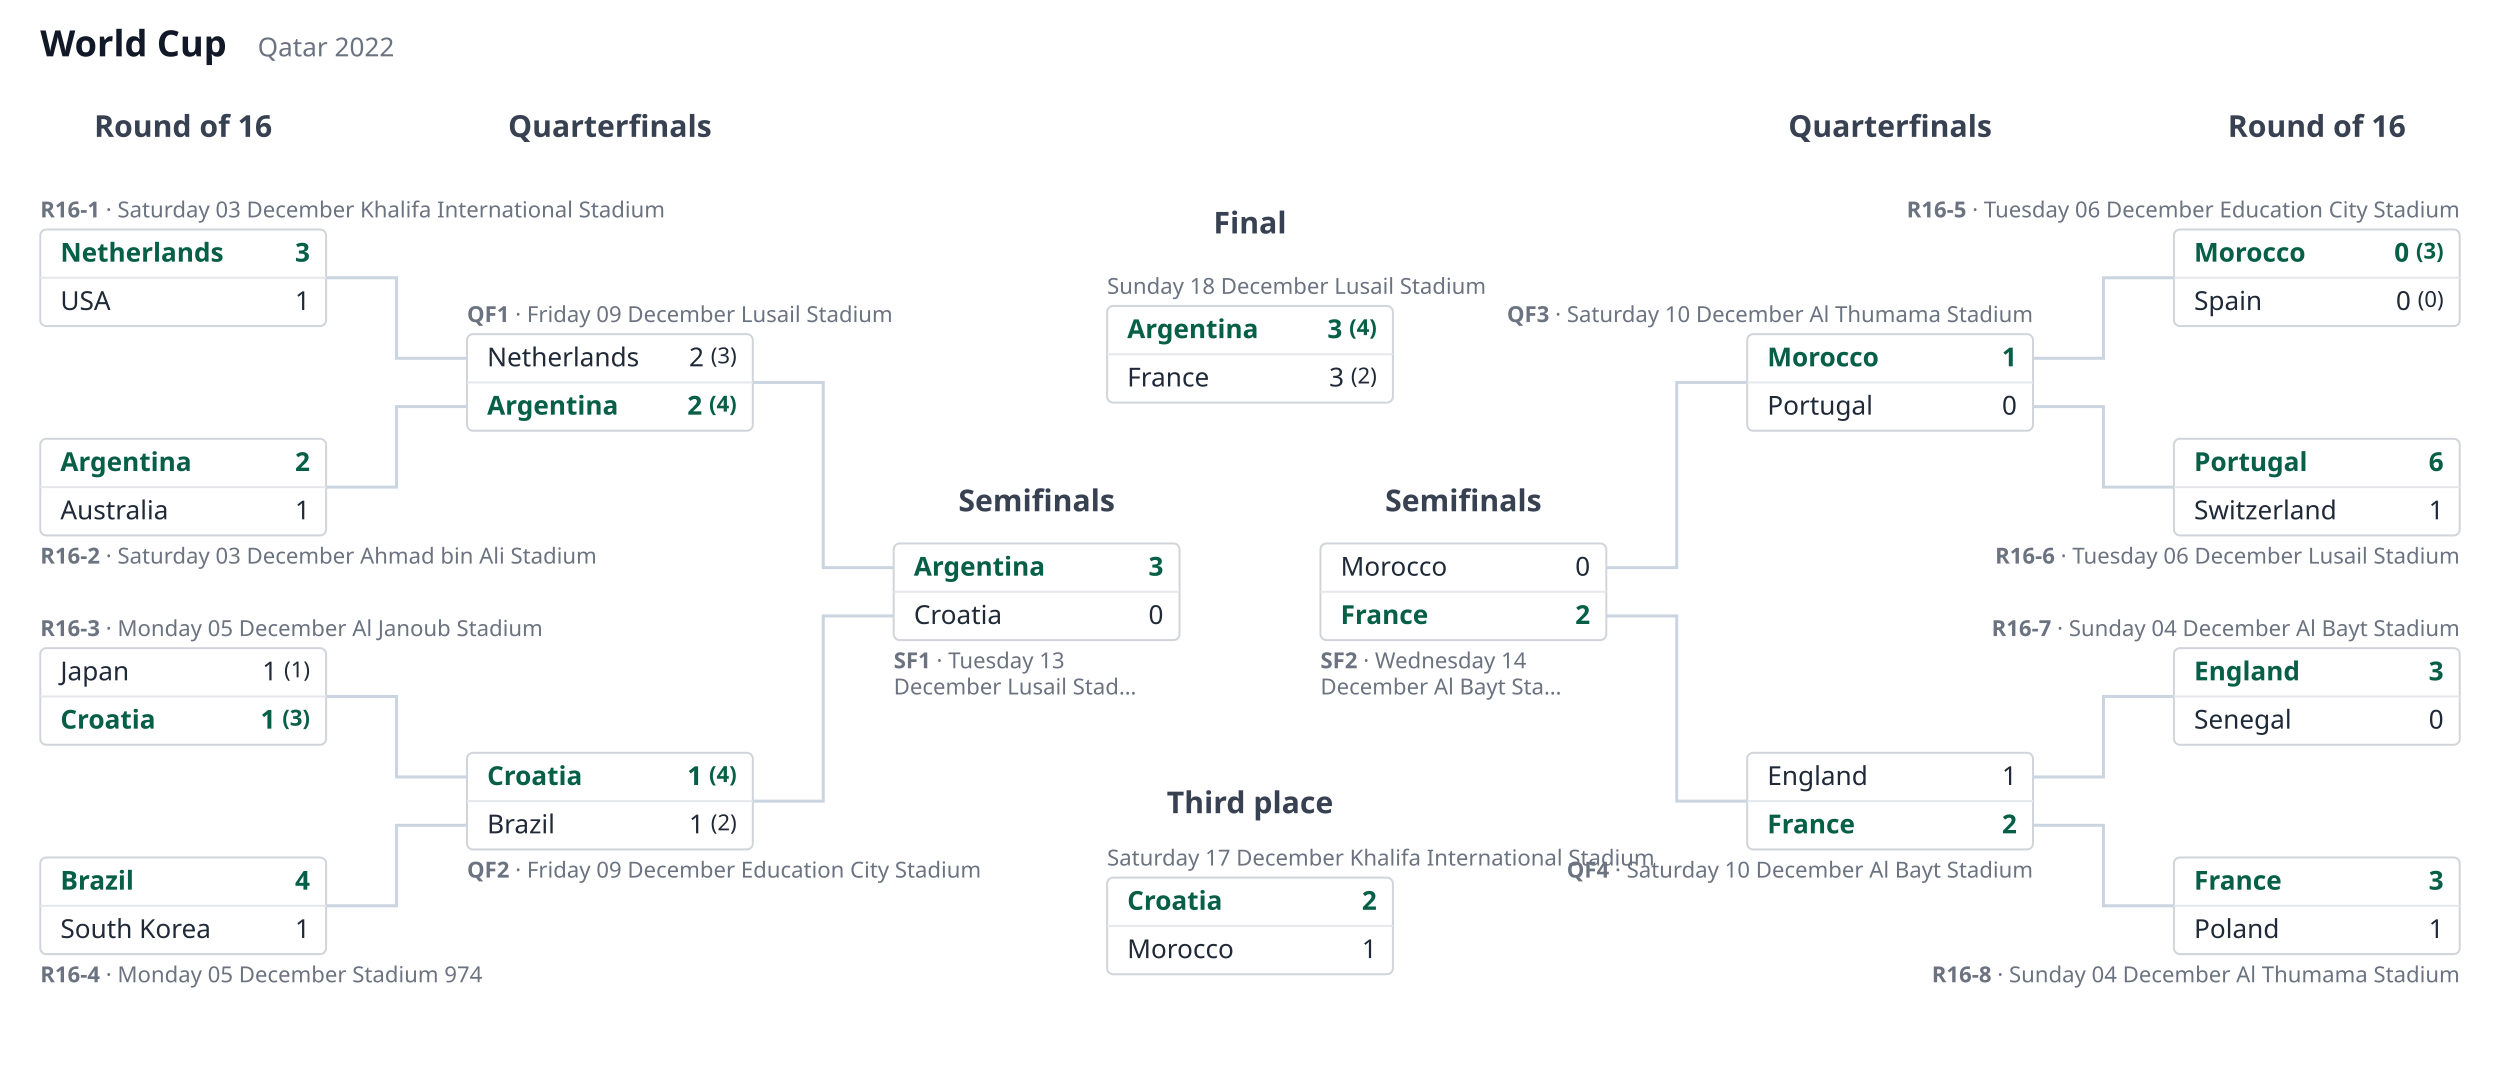
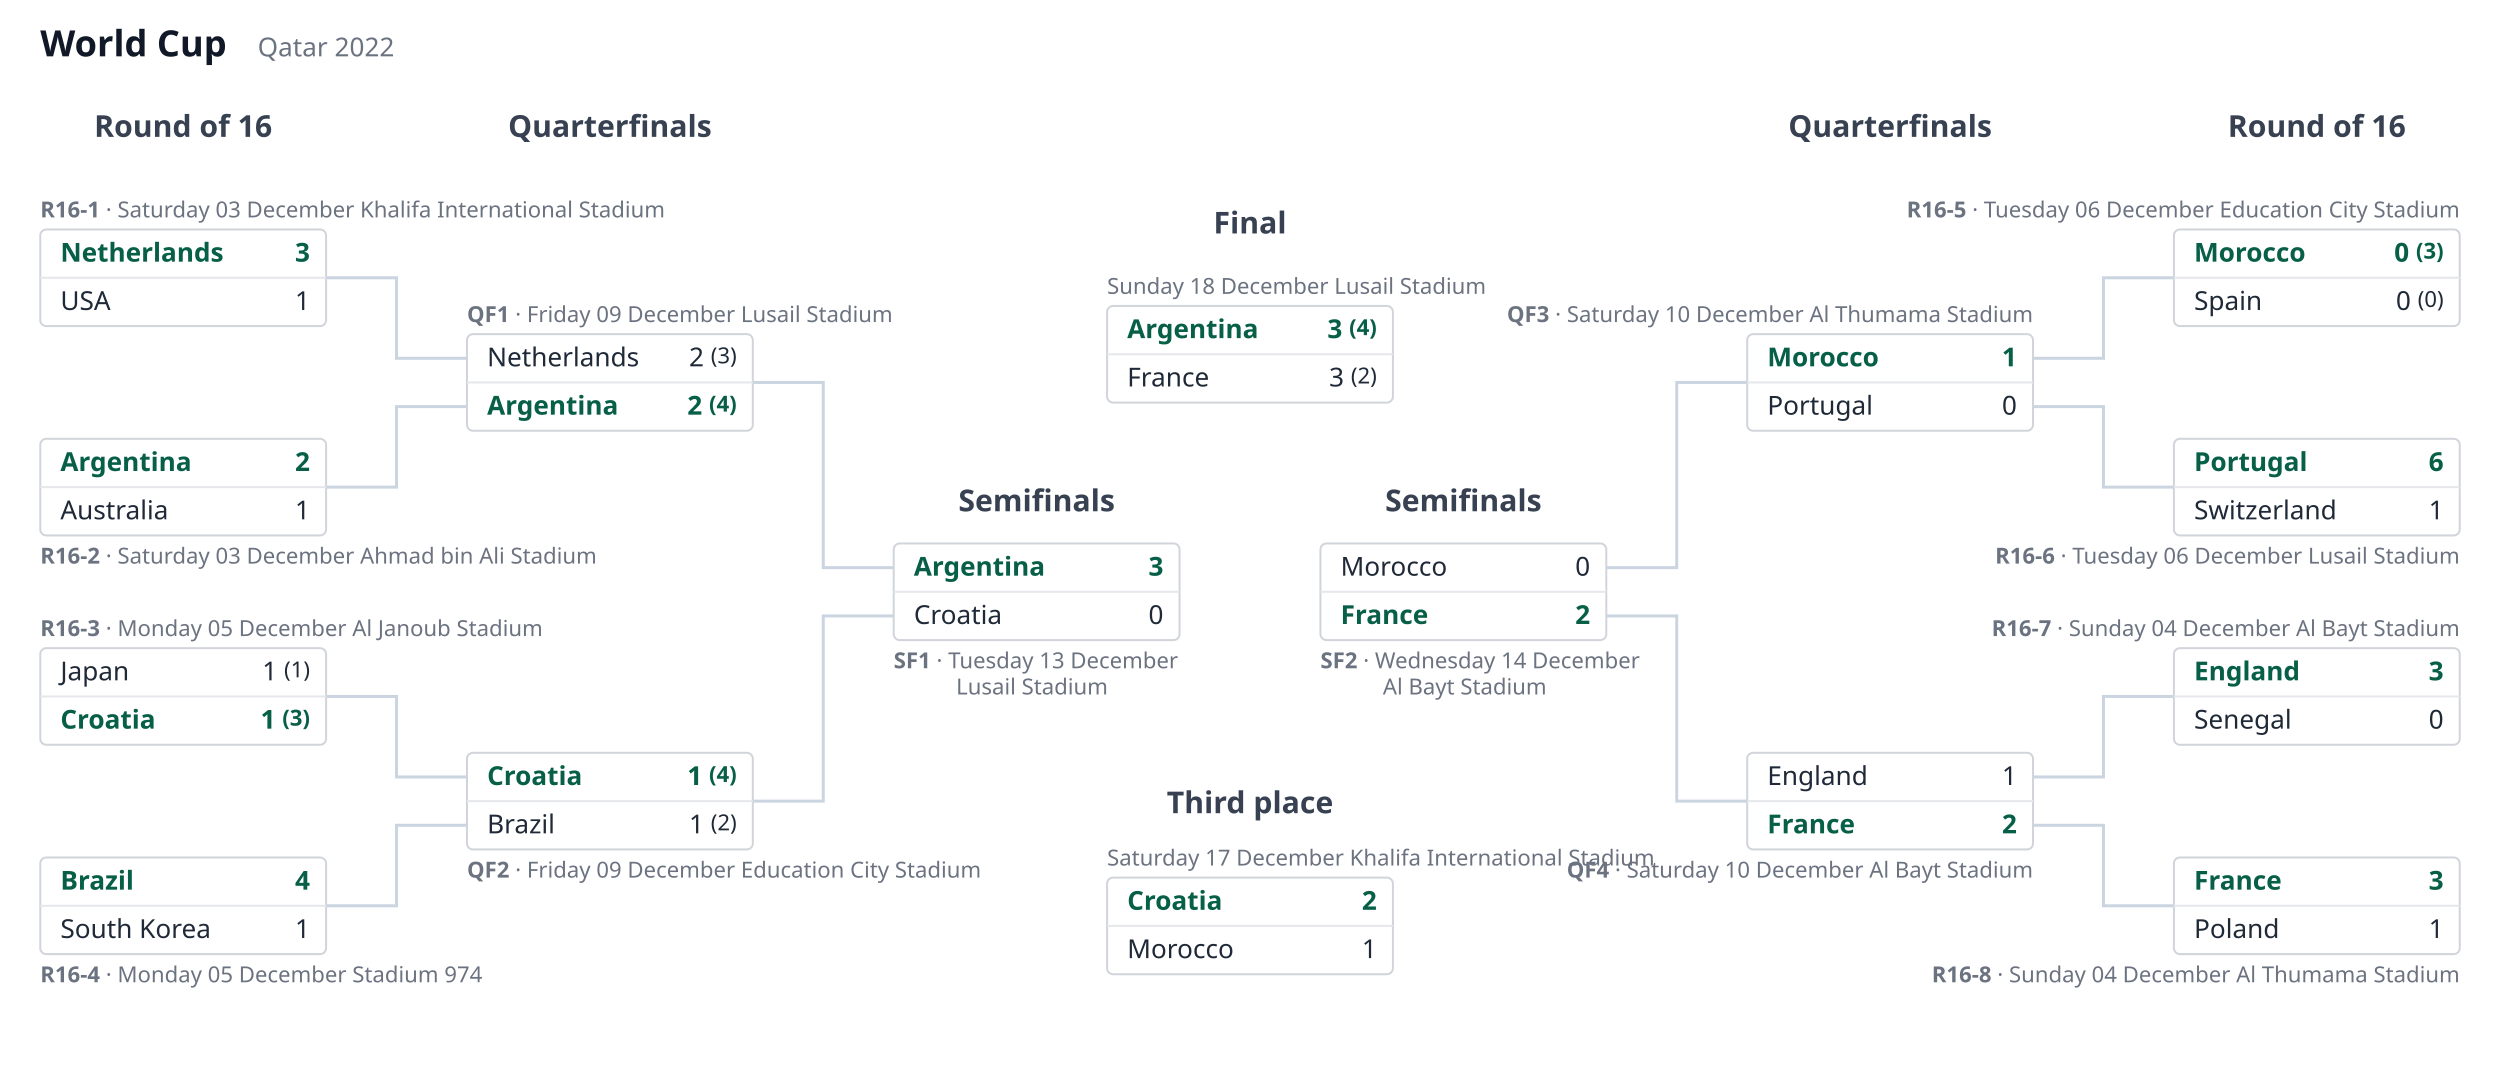
<svg xmlns="http://www.w3.org/2000/svg" viewBox="0 0 1242 532" width="1242" height="532" font-family="sans-serif">
  <style>
  .pd-bg { fill: #ffffff; }
  .pd-title { font: 600 18px sans-serif; fill: #111827; }
  .pd-season { font: 400 13px sans-serif; fill: #6b7280; }
  .pd-header { font: 600 15px sans-serif; fill: #374151; text-anchor: middle; }
  .pd-meta { font: 400 11px sans-serif; fill: #6b7280; }
  .pd-meta-id { font-weight: 700; }
  .pd-box { fill: #ffffff; stroke: #d1d5db; stroke-width: 1; }
  .pd-divider { stroke: #e5e7eb; stroke-width: 1; }
  .pd-team { font: 400 13px sans-serif; fill: #1f2937; }
  .pd-score { font: 400 13px sans-serif; fill: #1f2937; text-anchor: end; }
  .pd-pens { font-size: 11px; }
  .pd-win .pd-team, .pd-win .pd-score { font-weight: 700; fill: #065f46; }
  .pd-crest-frame { fill: none; stroke: #d1d5db; stroke-width: 1; }
  .pd-link { fill: none; stroke: #cbd5e1; stroke-width: 1.5; }
  @media (prefers-color-scheme: dark) {
    .pd-bg { fill: #0f172a; }
    .pd-title { fill: #f8fafc; }
    .pd-season { fill: #94a3b8; }
    .pd-header { fill: #cbd5e1; }
    .pd-meta { fill: #94a3b8; }
    .pd-box { fill: #1e293b; stroke: #334155; }
    .pd-divider { stroke: #334155; }
    .pd-team { fill: #e5e7eb; }
    .pd-score { fill: #e5e7eb; }
    .pd-win .pd-team, .pd-win .pd-score { fill: #34d399; }
    .pd-crest-frame { stroke: #334155; }
    .pd-link { stroke: #475569; }
  }</style>
  <rect class="pd-bg" width="1242" height="532" />
  <text class="pd-title" x="20" y="28">World Cup</text>
  <text class="pd-season" x="128" y="28">Qatar 2022</text>
  <text class="pd-header" x="91" y="68">Round of 16</text>
  <text class="pd-header" x="1151" y="68">Round of 16</text>
  <text class="pd-header" x="303" y="68">Quarterfinals</text>
  <text class="pd-header" x="939" y="68">Quarterfinals</text>
  <text class="pd-header" x="515" y="254">Semifinals</text>
  <text class="pd-header" x="727" y="254">Semifinals</text>
  <text class="pd-header" x="621" y="116">Final</text>
  <text class="pd-header" x="621" y="404">Third place</text>
  <path class="pd-link" d="M 162 138 L 197 138 L 197 178 L 232 178" />
  <path class="pd-link" d="M 162 242 L 197 242 L 197 202 L 232 202" />
  <path class="pd-link" d="M 162 346 L 197 346 L 197 386 L 232 386" />
  <path class="pd-link" d="M 162 450 L 197 450 L 197 410 L 232 410" />
  <path class="pd-link" d="M 1080 138 L 1045 138 L 1045 178 L 1010 178" />
  <path class="pd-link" d="M 1080 242 L 1045 242 L 1045 202 L 1010 202" />
  <path class="pd-link" d="M 1080 346 L 1045 346 L 1045 386 L 1010 386" />
  <path class="pd-link" d="M 1080 450 L 1045 450 L 1045 410 L 1010 410" />
  <path class="pd-link" d="M 374 190 L 409 190 L 409 282 L 444 282" />
  <path class="pd-link" d="M 374 398 L 409 398 L 409 306 L 444 306" />
  <path class="pd-link" d="M 868 190 L 833 190 L 833 282 L 798 282" />
  <path class="pd-link" d="M 868 398 L 833 398 L 833 306 L 798 306" />
  <text class="pd-meta" x="20" y="108">
    <tspan class="pd-meta-id">R16-1</tspan> · Saturday 03 December Khalifa International Stadium</text>
  <rect class="pd-box" x="20" y="114" width="142" height="48" rx="3" />
  <line class="pd-divider" x1="20" y1="138" x2="162" y2="138" />
  <g class="pd-win">
    <text class="pd-team" x="30" y="130">Netherlands</text>
    <text class="pd-score" x="154" y="130">3</text>
  </g>
  <g class="">
    <text class="pd-team" x="30" y="154">USA</text>
    <text class="pd-score" x="154" y="154">1</text>
  </g>
  <text class="pd-meta" x="20" y="280">
    <tspan class="pd-meta-id">R16-2</tspan> · Saturday 03 December Ahmad bin Ali Stadium</text>
  <rect class="pd-box" x="20" y="218" width="142" height="48" rx="3" />
  <line class="pd-divider" x1="20" y1="242" x2="162" y2="242" />
  <g class="pd-win">
    <text class="pd-team" x="30" y="234">Argentina</text>
    <text class="pd-score" x="154" y="234">2</text>
  </g>
  <g class="">
    <text class="pd-team" x="30" y="258">Australia</text>
    <text class="pd-score" x="154" y="258">1</text>
  </g>
  <text class="pd-meta" x="20" y="316">
    <tspan class="pd-meta-id">R16-3</tspan> · Monday 05 December Al Janoub Stadium</text>
  <rect class="pd-box" x="20" y="322" width="142" height="48" rx="3" />
  <line class="pd-divider" x1="20" y1="346" x2="162" y2="346" />
  <g class="">
    <text class="pd-team" x="30" y="338">Japan</text>
    <text class="pd-score" x="154" y="338">1 <tspan class="pd-pens" dy="-1.5">(1)</tspan>
    </text>
  </g>
  <g class="pd-win">
    <text class="pd-team" x="30" y="362">Croatia</text>
    <text class="pd-score" x="154" y="362">1 <tspan class="pd-pens" dy="-1.5">(3)</tspan>
    </text>
  </g>
  <text class="pd-meta" x="20" y="488">
    <tspan class="pd-meta-id">R16-4</tspan> · Monday 05 December Stadium 974</text>
  <rect class="pd-box" x="20" y="426" width="142" height="48" rx="3" />
  <line class="pd-divider" x1="20" y1="450" x2="162" y2="450" />
  <g class="pd-win">
    <text class="pd-team" x="30" y="442">Brazil</text>
    <text class="pd-score" x="154" y="442">4</text>
  </g>
  <g class="">
    <text class="pd-team" x="30" y="466">South Korea</text>
    <text class="pd-score" x="154" y="466">1</text>
  </g>
  <text class="pd-meta" x="1222" y="108" text-anchor="end">
    <tspan class="pd-meta-id">R16-5</tspan> · Tuesday 06 December Education City Stadium</text>
  <rect class="pd-box" x="1080" y="114" width="142" height="48" rx="3" />
  <line class="pd-divider" x1="1080" y1="138" x2="1222" y2="138" />
  <g class="pd-win">
    <text class="pd-team" x="1090" y="130">Morocco</text>
    <text class="pd-score" x="1214" y="130">0 <tspan class="pd-pens" dy="-1.5">(3)</tspan>
    </text>
  </g>
  <g class="">
    <text class="pd-team" x="1090" y="154">Spain</text>
    <text class="pd-score" x="1214" y="154">0 <tspan class="pd-pens" dy="-1.5">(0)</tspan>
    </text>
  </g>
  <text class="pd-meta" x="1222" y="280" text-anchor="end">
    <tspan class="pd-meta-id">R16-6</tspan> · Tuesday 06 December Lusail Stadium</text>
  <rect class="pd-box" x="1080" y="218" width="142" height="48" rx="3" />
  <line class="pd-divider" x1="1080" y1="242" x2="1222" y2="242" />
  <g class="pd-win">
    <text class="pd-team" x="1090" y="234">Portugal</text>
    <text class="pd-score" x="1214" y="234">6</text>
  </g>
  <g class="">
    <text class="pd-team" x="1090" y="258">Switzerland</text>
    <text class="pd-score" x="1214" y="258">1</text>
  </g>
  <text class="pd-meta" x="1222" y="316" text-anchor="end">
    <tspan class="pd-meta-id">R16-7</tspan> · Sunday 04 December Al Bayt Stadium</text>
  <rect class="pd-box" x="1080" y="322" width="142" height="48" rx="3" />
  <line class="pd-divider" x1="1080" y1="346" x2="1222" y2="346" />
  <g class="pd-win">
    <text class="pd-team" x="1090" y="338">England</text>
    <text class="pd-score" x="1214" y="338">3</text>
  </g>
  <g class="">
    <text class="pd-team" x="1090" y="362">Senegal</text>
    <text class="pd-score" x="1214" y="362">0</text>
  </g>
  <text class="pd-meta" x="1222" y="488" text-anchor="end">
    <tspan class="pd-meta-id">R16-8</tspan> · Sunday 04 December Al Thumama Stadium</text>
  <rect class="pd-box" x="1080" y="426" width="142" height="48" rx="3" />
  <line class="pd-divider" x1="1080" y1="450" x2="1222" y2="450" />
  <g class="pd-win">
    <text class="pd-team" x="1090" y="442">France</text>
    <text class="pd-score" x="1214" y="442">3</text>
  </g>
  <g class="">
    <text class="pd-team" x="1090" y="466">Poland</text>
    <text class="pd-score" x="1214" y="466">1</text>
  </g>
  <text class="pd-meta" x="232" y="160">
    <tspan class="pd-meta-id">QF1</tspan> · Friday 09 December Lusail Stadium</text>
  <rect class="pd-box" x="232" y="166" width="142" height="48" rx="3" />
  <line class="pd-divider" x1="232" y1="190" x2="374" y2="190" />
  <g class="">
    <text class="pd-team" x="242" y="182">Netherlands</text>
    <text class="pd-score" x="366" y="182">2 <tspan class="pd-pens" dy="-1.5">(3)</tspan>
    </text>
  </g>
  <g class="pd-win">
    <text class="pd-team" x="242" y="206">Argentina</text>
    <text class="pd-score" x="366" y="206">2 <tspan class="pd-pens" dy="-1.5">(4)</tspan>
    </text>
  </g>
  <text class="pd-meta" x="232" y="436">
    <tspan class="pd-meta-id">QF2</tspan> · Friday 09 December Education City Stadium</text>
  <rect class="pd-box" x="232" y="374" width="142" height="48" rx="3" />
  <line class="pd-divider" x1="232" y1="398" x2="374" y2="398" />
  <g class="pd-win">
    <text class="pd-team" x="242" y="390">Croatia</text>
    <text class="pd-score" x="366" y="390">1 <tspan class="pd-pens" dy="-1.5">(4)</tspan>
    </text>
  </g>
  <g class="">
    <text class="pd-team" x="242" y="414">Brazil</text>
    <text class="pd-score" x="366" y="414">1 <tspan class="pd-pens" dy="-1.5">(2)</tspan>
    </text>
  </g>
  <text class="pd-meta" x="1010" y="160" text-anchor="end">
    <tspan class="pd-meta-id">QF3</tspan> · Saturday 10 December Al Thumama Stadium</text>
  <rect class="pd-box" x="868" y="166" width="142" height="48" rx="3" />
  <line class="pd-divider" x1="868" y1="190" x2="1010" y2="190" />
  <g class="pd-win">
    <text class="pd-team" x="878" y="182">Morocco</text>
    <text class="pd-score" x="1002" y="182">1</text>
  </g>
  <g class="">
    <text class="pd-team" x="878" y="206">Portugal</text>
    <text class="pd-score" x="1002" y="206">0</text>
  </g>
  <text class="pd-meta" x="1010" y="436" text-anchor="end">
    <tspan class="pd-meta-id">QF4</tspan> · Saturday 10 December Al Bayt Stadium</text>
  <rect class="pd-box" x="868" y="374" width="142" height="48" rx="3" />
  <line class="pd-divider" x1="868" y1="398" x2="1010" y2="398" />
  <g class="">
    <text class="pd-team" x="878" y="390">England</text>
    <text class="pd-score" x="1002" y="390">1</text>
  </g>
  <g class="pd-win">
    <text class="pd-team" x="878" y="414">France</text>
    <text class="pd-score" x="1002" y="414">2</text>
  </g>
  <text class="pd-meta" x="444" y="332">
    <tspan x="444">
-       <tspan class="pd-meta-id">SF1</tspan> · Tuesday 13</tspan>
-     <tspan x="444" dy="13">December Lusail Stad…</tspan>
+       <tspan class="pd-meta-id">SF1</tspan> · Tuesday 13 December</tspan>
+     <tspan x="475" dy="13">Lusail Stadium</tspan>
  </text>
  <rect class="pd-box" x="444" y="270" width="142" height="48" rx="3" />
  <line class="pd-divider" x1="444" y1="294" x2="586" y2="294" />
  <g class="pd-win">
    <text class="pd-team" x="454" y="286">Argentina</text>
    <text class="pd-score" x="578" y="286">3</text>
  </g>
  <g class="">
    <text class="pd-team" x="454" y="310">Croatia</text>
    <text class="pd-score" x="578" y="310">0</text>
  </g>
  <text class="pd-meta" x="656" y="332">
    <tspan x="656">
-       <tspan class="pd-meta-id">SF2</tspan> · Wednesday 14</tspan>
-     <tspan x="656" dy="13">December Al Bayt Sta…</tspan>
+       <tspan class="pd-meta-id">SF2</tspan> · Wednesday 14 December</tspan>
+     <tspan x="687" dy="13">Al Bayt Stadium</tspan>
  </text>
  <rect class="pd-box" x="656" y="270" width="142" height="48" rx="3" />
  <line class="pd-divider" x1="656" y1="294" x2="798" y2="294" />
  <g class="">
    <text class="pd-team" x="666" y="286">Morocco</text>
    <text class="pd-score" x="790" y="286">0</text>
  </g>
  <g class="pd-win">
    <text class="pd-team" x="666" y="310">France</text>
    <text class="pd-score" x="790" y="310">2</text>
  </g>
  <text class="pd-meta" x="550" y="146">Sunday 18 December Lusail Stadium</text>
  <rect class="pd-box" x="550" y="152" width="142" height="48" rx="3" />
  <line class="pd-divider" x1="550" y1="176" x2="692" y2="176" />
  <g class="pd-win">
    <text class="pd-team" x="560" y="168">Argentina</text>
    <text class="pd-score" x="684" y="168">3 <tspan class="pd-pens" dy="-1.5">(4)</tspan>
    </text>
  </g>
  <g class="">
    <text class="pd-team" x="560" y="192">France</text>
    <text class="pd-score" x="684" y="192">3 <tspan class="pd-pens" dy="-1.5">(2)</tspan>
    </text>
  </g>
  <text class="pd-meta" x="550" y="430">Saturday 17 December Khalifa International Stadium</text>
  <rect class="pd-box" x="550" y="436" width="142" height="48" rx="3" />
  <line class="pd-divider" x1="550" y1="460" x2="692" y2="460" />
  <g class="pd-win">
    <text class="pd-team" x="560" y="452">Croatia</text>
    <text class="pd-score" x="684" y="452">2</text>
  </g>
  <g class="">
    <text class="pd-team" x="560" y="476">Morocco</text>
    <text class="pd-score" x="684" y="476">1</text>
  </g>
</svg>
